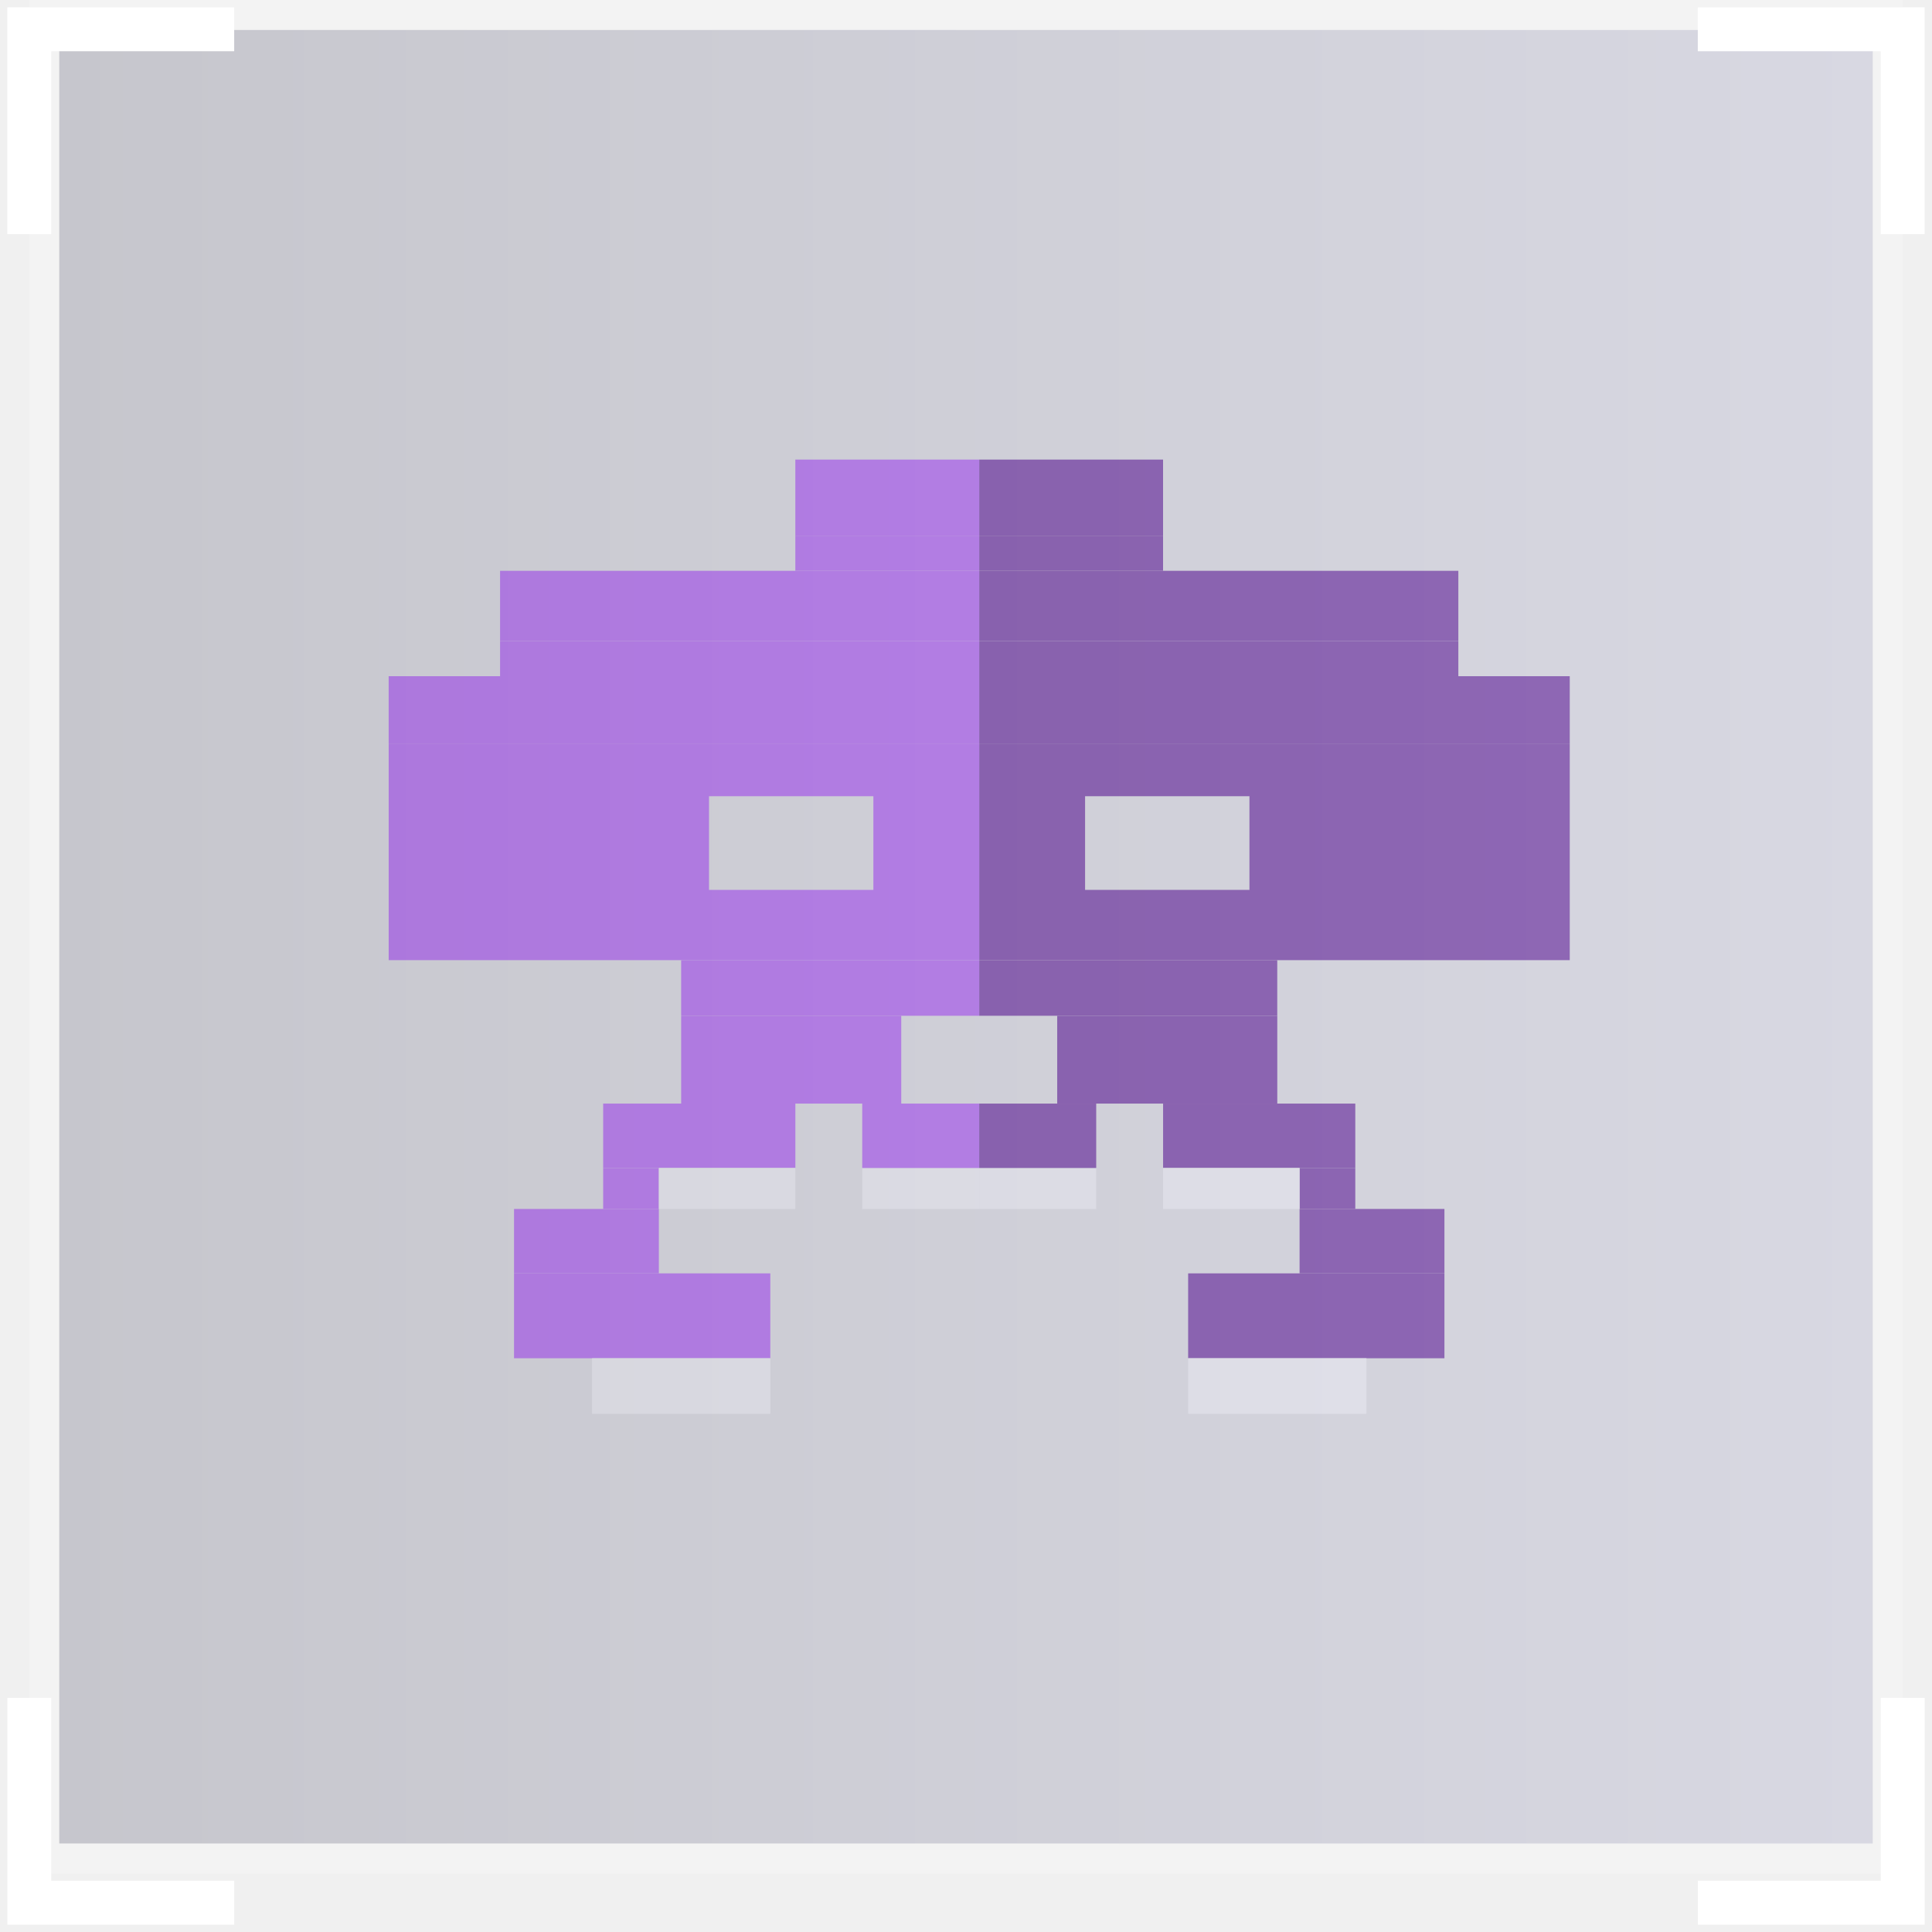
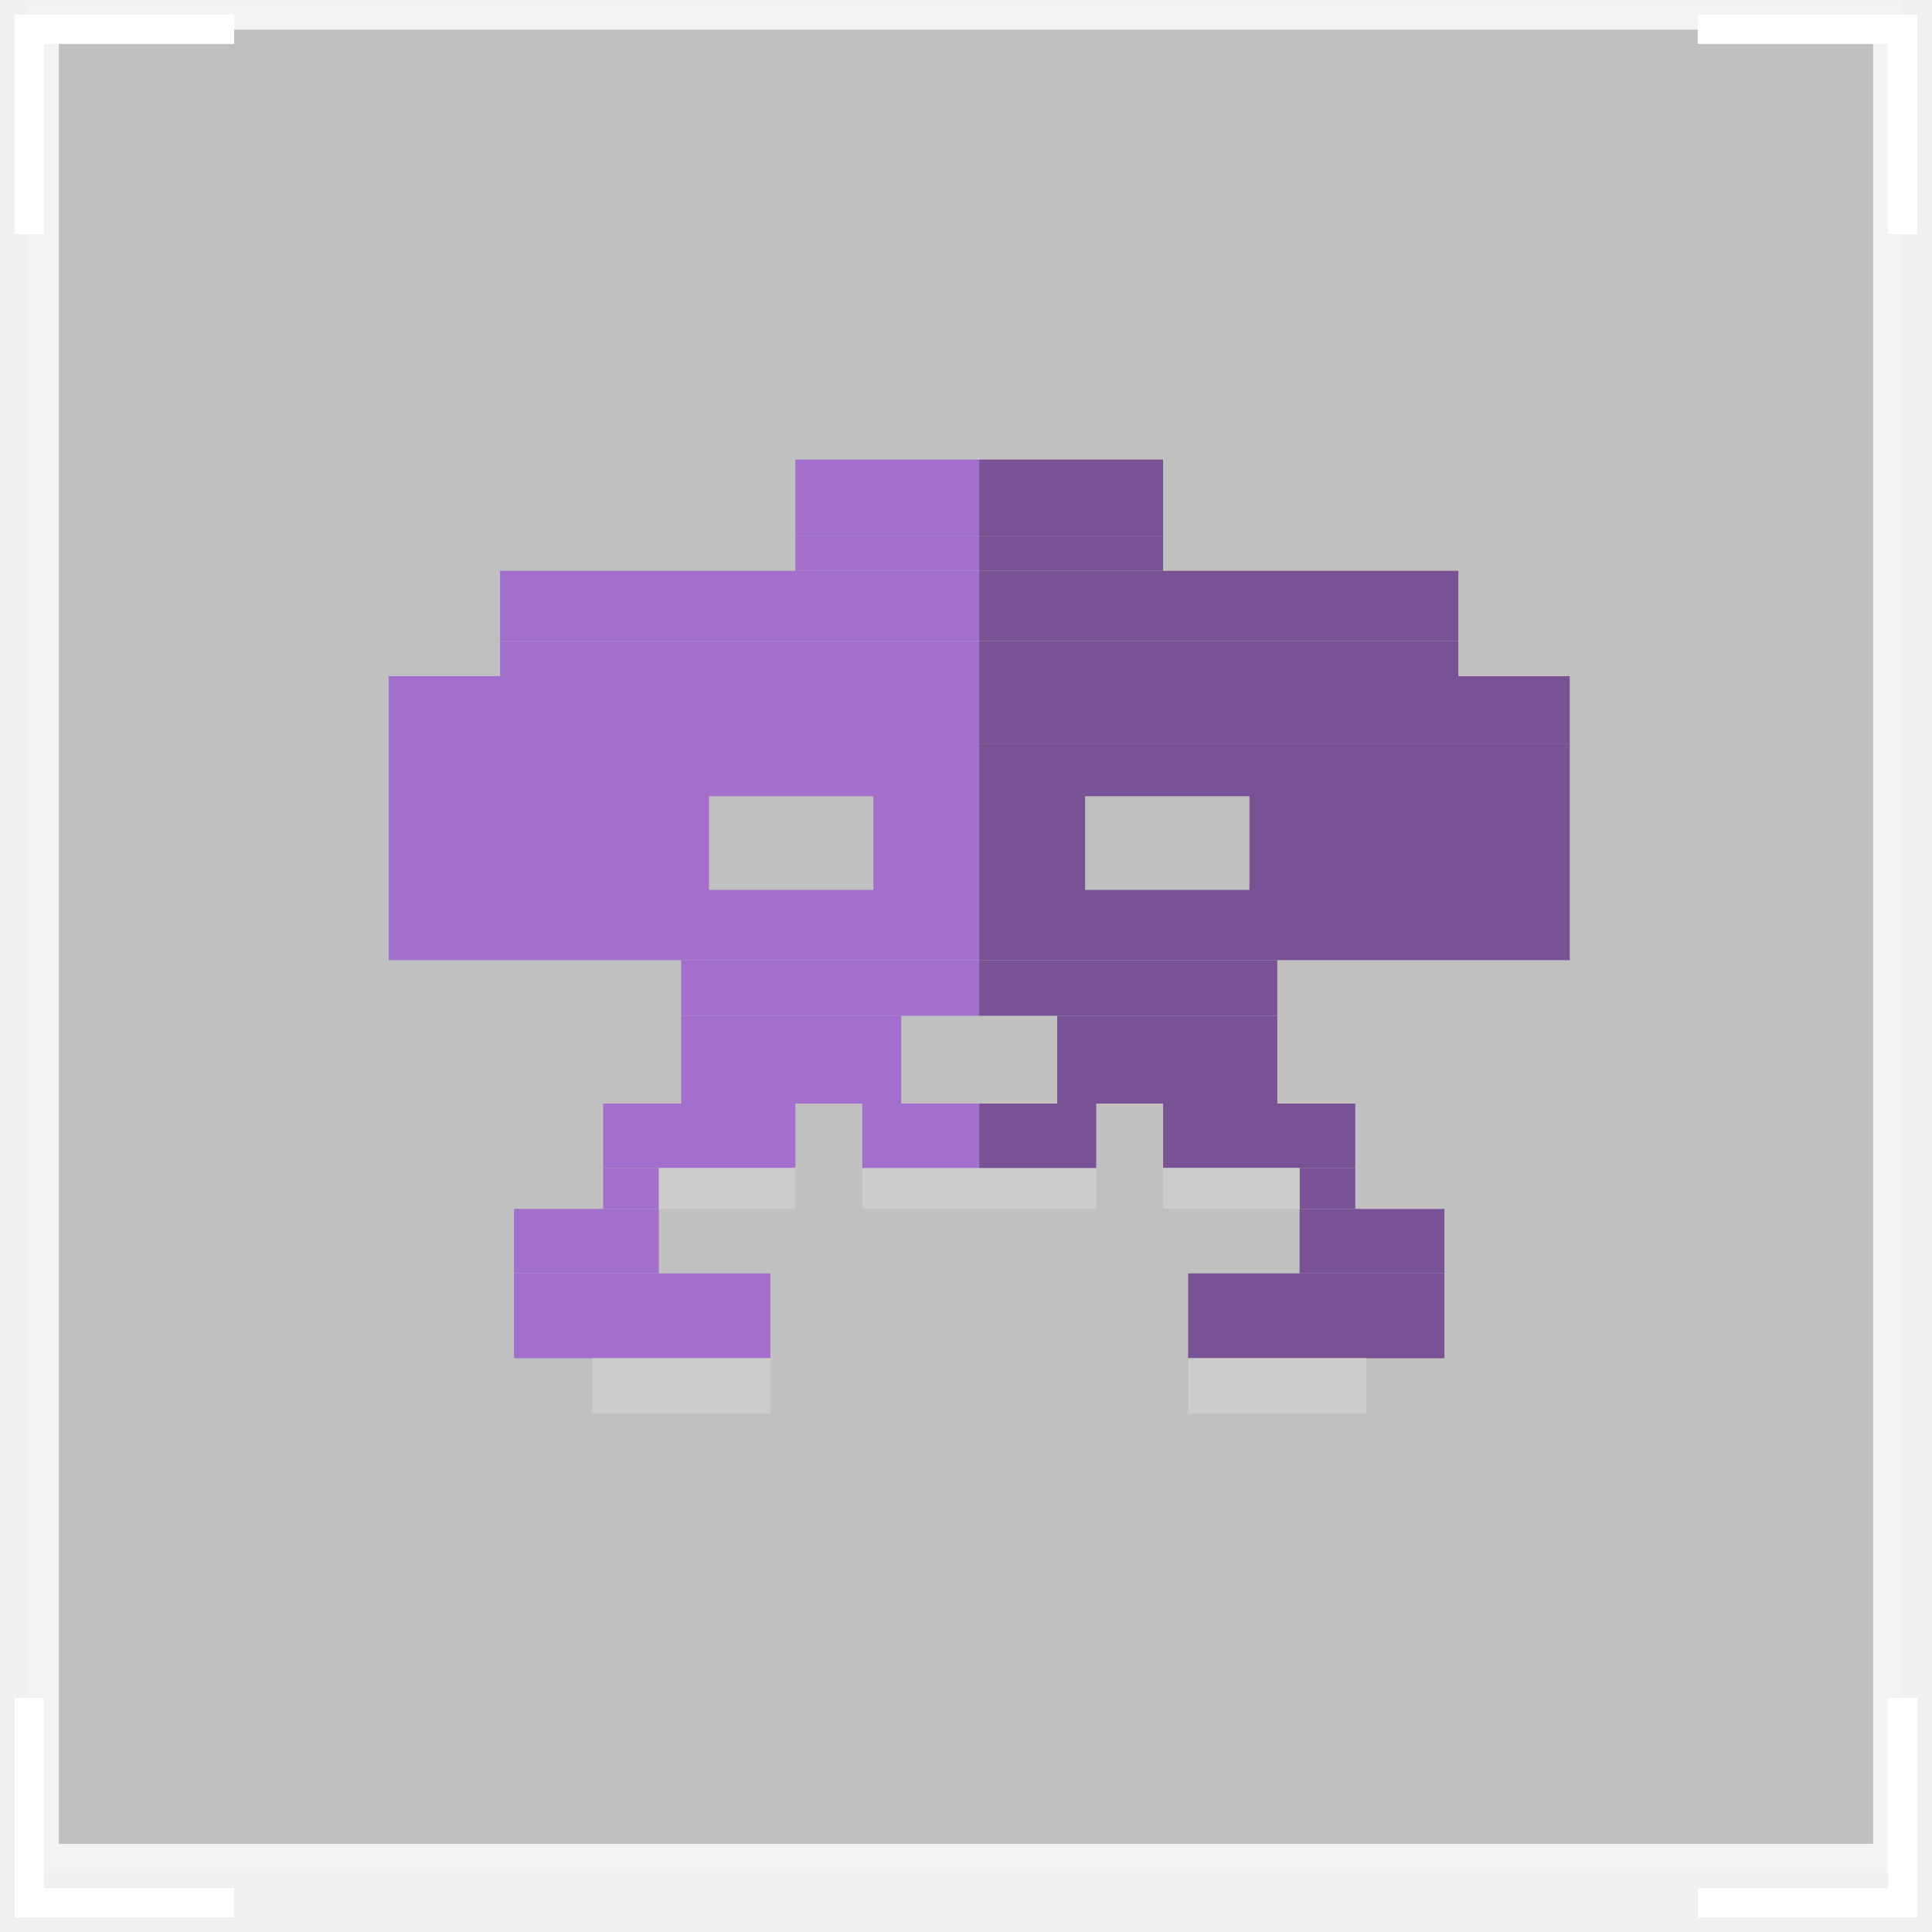
<svg xmlns="http://www.w3.org/2000/svg" width="66" height="66" viewBox="0 0 66 66" fill="none">
  <rect x="33.451" y="32.8" width="10.182" height="1.9" fill="#9767BB" />
  <rect x="33.451" y="23.1" width="20.174" height="2.3" fill="#9767BB" />
  <rect x="33.451" y="21.9" width="16.368" height="1.2" fill="#9767BB" />
  <rect x="33.451" y="19.5" width="16.368" height="2.4" fill="#9767BB" />
  <rect x="33.451" y="18.3" width="6.281" height="1.2" fill="#9767BB" />
  <rect x="33.451" y="15.7" width="6.281" height="2.6" fill="#9767BB" />
  <path d="M53.625 32.8H33.451V25.4H53.625V32.8ZM37.068 27.2V30.4H42.683V27.2H37.068Z" fill="#9767BB" />
  <rect width="10.182" height="1.9" transform="matrix(-1 0 0 1 33.4512 32.8)" fill="#CC89FF" />
  <rect width="20.174" height="2.3" transform="matrix(-1 0 0 1 33.4512 23.1001)" fill="#CC89FF" />
  <rect width="16.368" height="1.2" transform="matrix(-1 0 0 1 33.4512 21.8999)" fill="#CC89FF" />
  <rect width="16.368" height="2.4" transform="matrix(-1 0 0 1 33.4512 19.5)" fill="#CC89FF" />
  <rect width="6.281" height="1.2" transform="matrix(-1 0 0 1 33.4512 18.3)" fill="#CC89FF" />
  <rect width="6.281" height="2.6" transform="matrix(-1 0 0 1 33.4512 15.7)" fill="#CC89FF" />
  <path d="M33.452 25.4V32.8H13.278V25.4H33.452ZM24.221 30.4H29.836V27.2H24.221V30.4Z" fill="#CC89FF" />
  <rect x="23.27" y="34.7" width="7.518" height="3" fill="#CC89FF" />
  <rect x="20.605" y="37.7" width="6.566" height="2.2" fill="#CC89FF" />
  <rect x="20.605" y="39.9" width="1.903" height="1.4" fill="#CC89FF" />
  <rect x="17.56" y="41.3" width="4.948" height="2.2" fill="#CC89FF" />
  <rect x="17.56" y="43.5" width="8.755" height="2.9" fill="#CC89FF" />
  <rect x="20.225" y="46.4" width="6.09" height="1.9" fill="white" />
  <rect x="22.508" y="39.9" width="4.663" height="1.4" fill="white" />
  <rect x="29.455" y="39.9" width="3.997" height="1.4" fill="white" />
  <rect x="29.455" y="37.7" width="3.997" height="2.2" fill="#CC89FF" />
  <rect width="7.518" height="3" transform="matrix(-1 0 0 1 43.6338 34.7)" fill="#9767BB" />
  <rect width="6.566" height="2.2" transform="matrix(-1 0 0 1 46.2988 37.7)" fill="#9767BB" />
  <rect width="1.903" height="1.4" transform="matrix(-1 0 0 1 46.2988 39.8999)" fill="#9767BB" />
  <rect width="4.948" height="2.2" transform="matrix(-1 0 0 1 49.3438 41.2998)" fill="#9767BB" />
  <rect width="8.755" height="2.9" transform="matrix(-1 0 0 1 49.3438 43.5002)" fill="#9767BB" />
  <rect width="6.09" height="1.9" transform="matrix(-1 0 0 1 46.6787 46.3999)" fill="white" />
  <rect width="4.663" height="1.4" transform="matrix(-1 0 0 1 44.3955 39.8999)" fill="white" />
  <rect width="3.997" height="1.4" transform="matrix(-1 0 0 1 37.4482 39.8999)" fill="white" />
  <rect width="3.997" height="2.2" transform="matrix(-1 0 0 1 37.4482 37.7)" fill="#9767BB" />
-   <rect opacity="0.2" x="1.512" y="0.512" width="62.976" height="62.976" fill="url(#paint0_linear_2265_15347)" stroke="white" stroke-width="1.024" />
-   <path d="M64.999 8V1L57.999 1" stroke="white" stroke-width="1.5" />
-   <path d="M65 58V65H58" stroke="white" stroke-width="1.5" />
-   <path d="M1 8V1L8 1" stroke="white" stroke-width="1.5" />
-   <path d="M1.001 58V65H8.001" stroke="white" stroke-width="1.5" />
+   <rect opacity="0.2" x="1.512" y="0.512" width="62.976" height="62.976" fill="url(#paint0_linear_2265_15347)" stroke="white" strokeWidth="1.024" />
+   <path d="M64.999 8V1L57.999 1" stroke="white" strokeWidth="1.5" />
+   <path d="M65 58V65H58" stroke="white" strokeWidth="1.5" />
+   <path d="M1 8V1L8 1" stroke="white" strokeWidth="1.5" />
+   <path d="M1.001 58V65H8.001" stroke="white" strokeWidth="1.5" />
  <defs>
    <linearGradient id="paint0_linear_2265_15347" x1="1" y1="32" x2="65" y2="32" gradientUnits="userSpaceOnUse">
-       <stop stop-color="#1D1D3E" />
-       <stop offset="1" stop-color="#7979AC" />
+       <stop stopColor="#1D1D3E" />
+       <stop offset="1" stopColor="#7979AC" />
    </linearGradient>
  </defs>
</svg>
